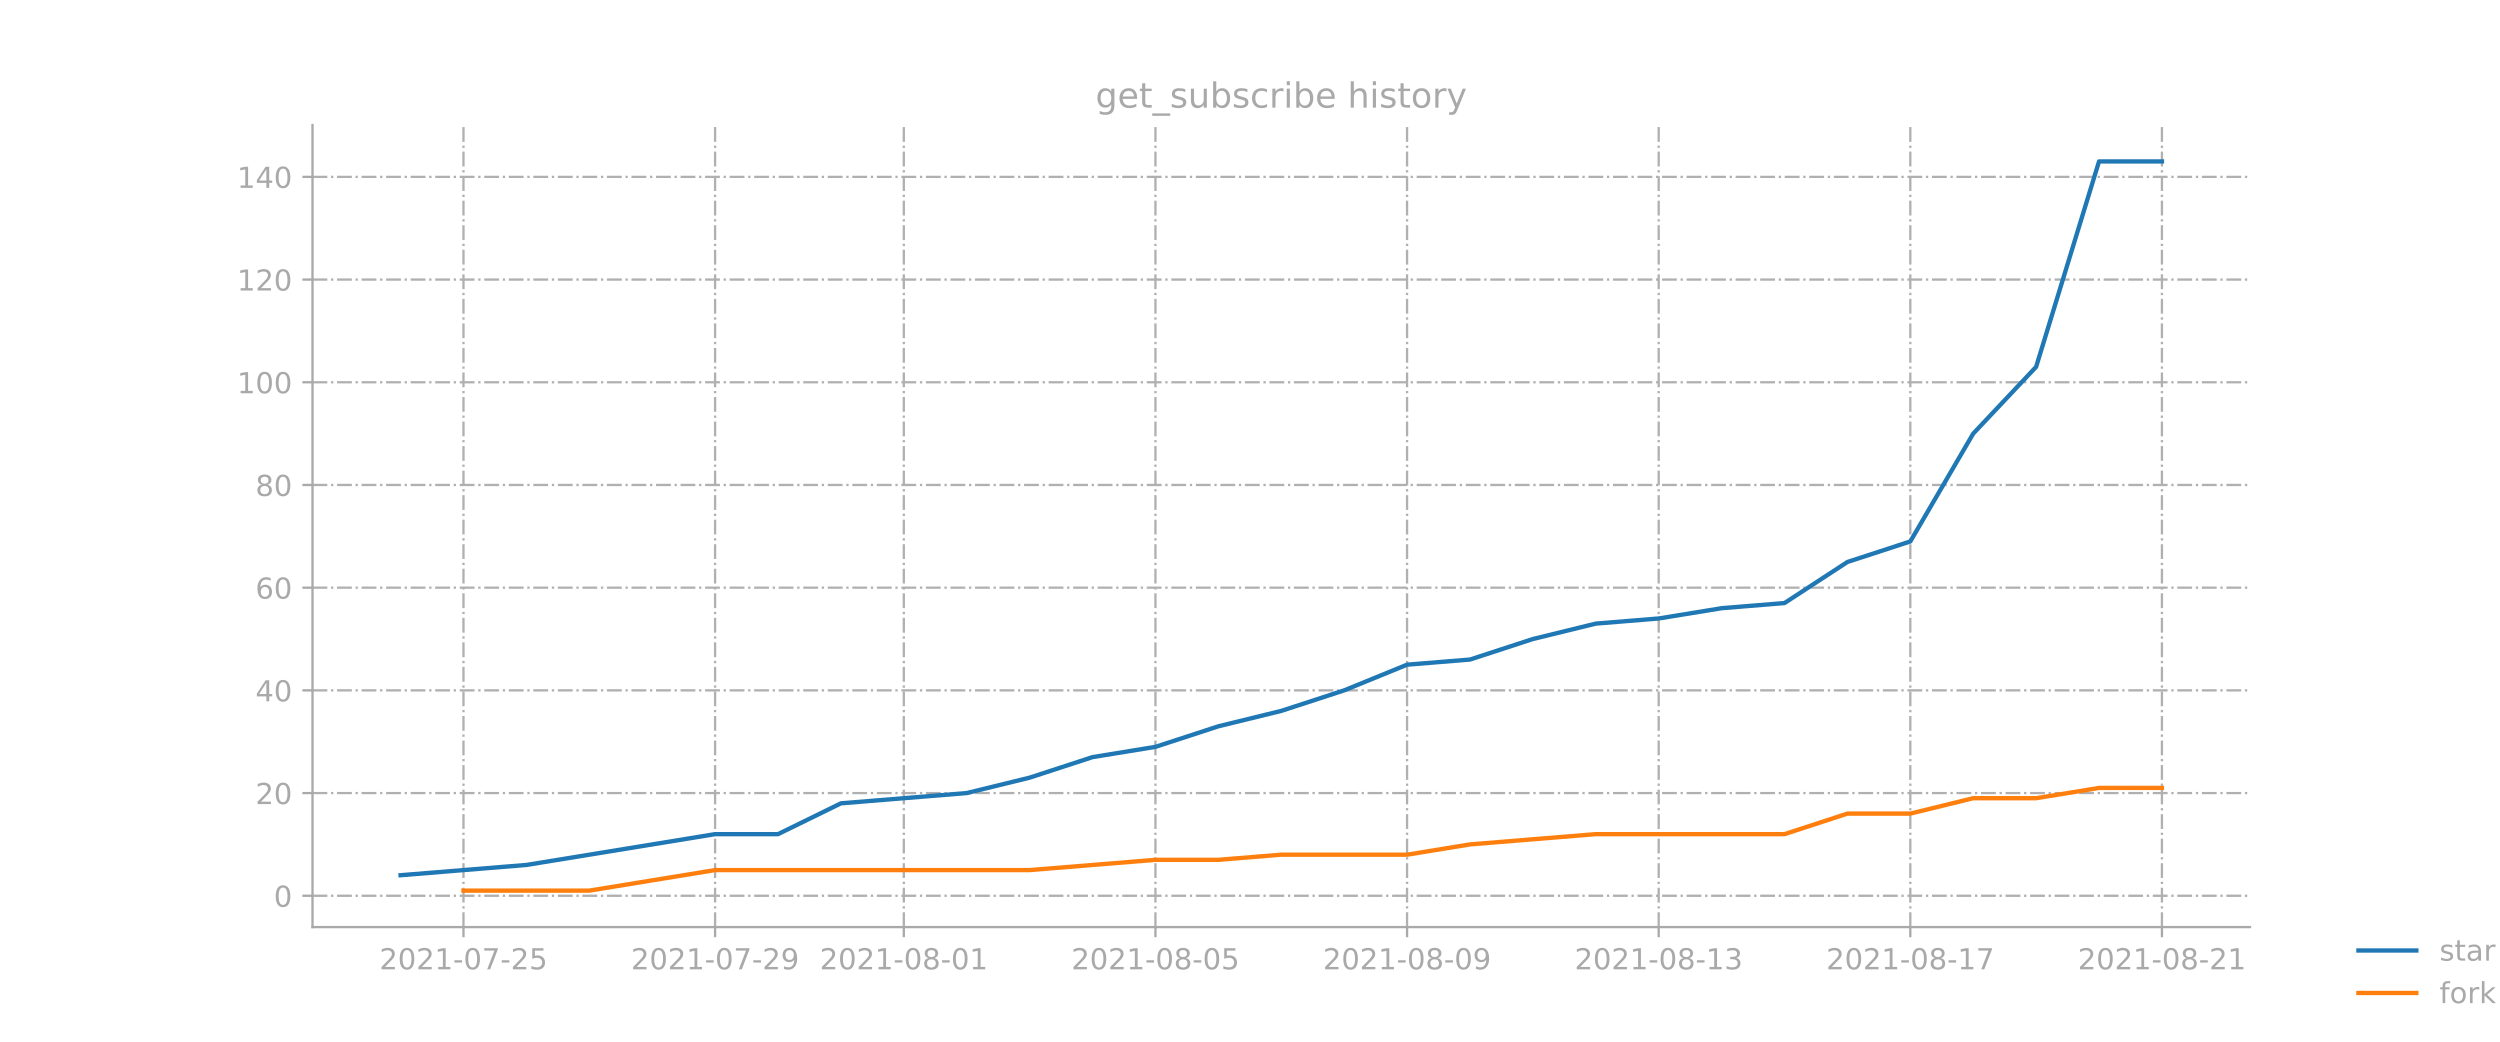
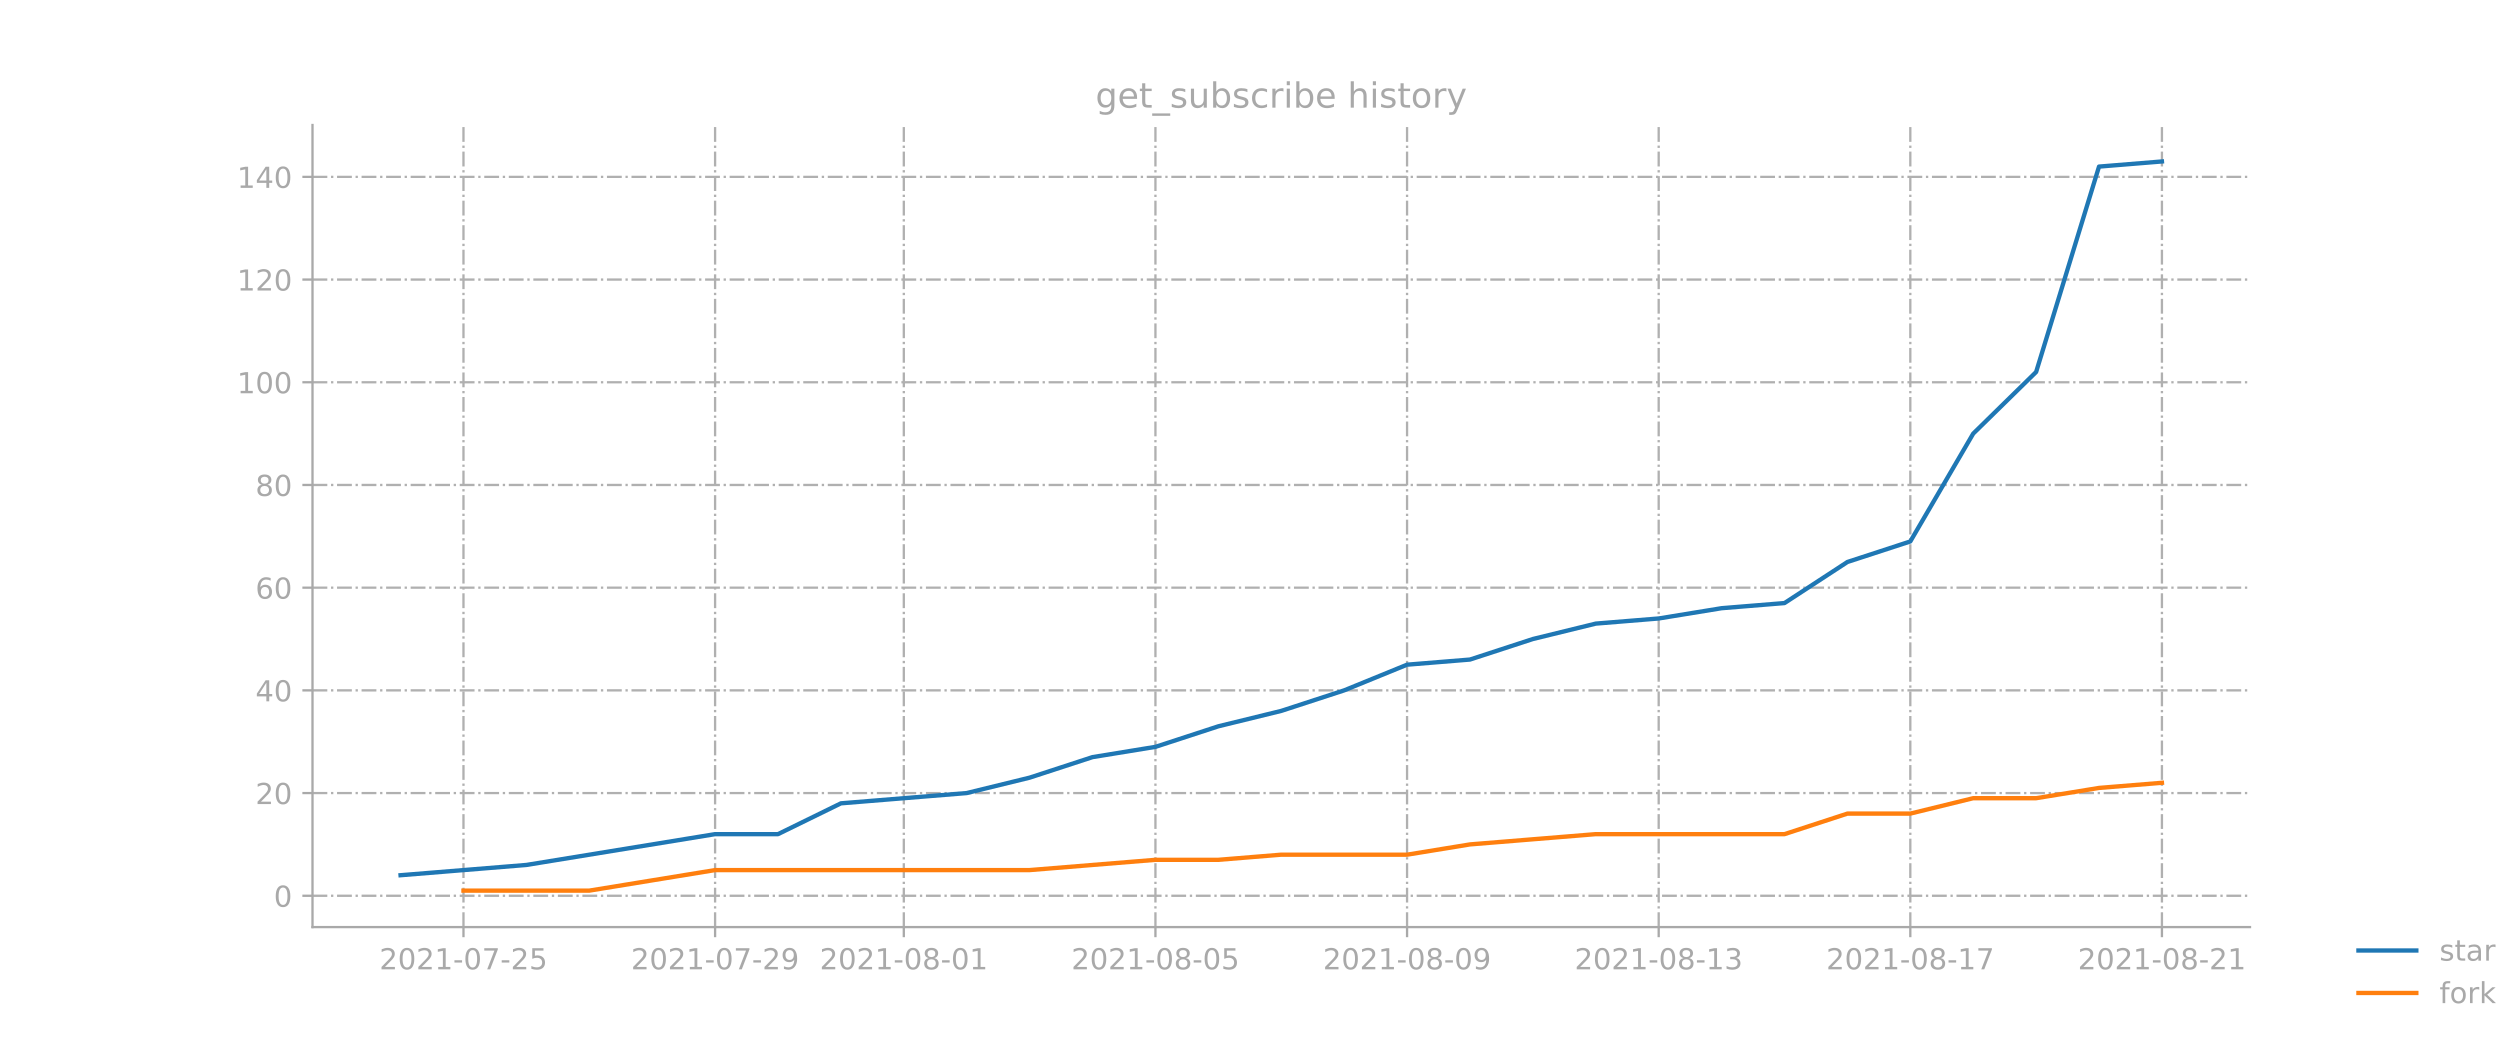
<svg xmlns="http://www.w3.org/2000/svg" xmlns:xlink="http://www.w3.org/1999/xlink" height="360pt" version="1.1" viewBox="0 0 864 360" width="864pt">
  <defs>
    <style type="text/css">*{stroke-linecap:butt;stroke-linejoin:round;}</style>
  </defs>
  <g id="figure_1">
    <g id="patch_1">
      <path d="M 0 360  L 864 360  L 864 0  L 0 0  z " style="fill:none;opacity:0;" />
    </g>
    <g id="axes_1">
      <g id="patch_2">
        <path d="M 108 320.4  L 777.6 320.4  L 777.6 43.2  L 108 43.2  z " style="fill:none;opacity:0;" />
      </g>
      <g id="matplotlib.axis_1">
        <g id="xtick_1">
          <g id="line2d_1">
-             <path clip-path="url(#p16a4fa8ad4)" d="M 160.177 320.4  L 160.177 43.2  " style="fill:none;stroke:#b0b0b0;stroke-dasharray:5.12,1.28,0.8,1.28;stroke-dashoffset:0;stroke-width:0.8;" />
+             <path clip-path="url(#pa214ae95fc)" d="M 160.177 320.4  L 160.177 43.2  " style="fill:none;stroke:#b0b0b0;stroke-dasharray:5.12,1.28,0.8,1.28;stroke-dashoffset:0;stroke-width:0.8;" />
          </g>
          <g id="line2d_2">
            <defs>
-               <path d="M 0 0  L 0 3.5  " id="mfe9e821e2a" style="stroke:#a9a9a9;stroke-width:0.8;" />
+               <path d="M 0 0  L 0 3.5  " id="m6639c514c5" style="stroke:#a9a9a9;stroke-width:0.8;" />
            </defs>
            <g>
-               <use style="fill:#a9a9a9;stroke:#a9a9a9;stroke-width:0.8;" x="160.177" xlink:href="#mfe9e821e2a" y="320.4" />
+               <use style="fill:#a9a9a9;stroke:#a9a9a9;stroke-width:0.8;" x="160.177" xlink:href="#m6639c514c5" y="320.4" />
            </g>
          </g>
          <g id="text_1">
            <g style="fill:#a9a9a9;" transform="translate(131.1188 334.9984)scale(0.1 -0.1)">
              <defs>
                <path d="M 1228 531  L 3431 531  L 3431 0  L 469 0  L 469 531  Q 828 903 1448 1529  Q 2069 2156 2228 2338  Q 2531 2678 2651 2914  Q 2772 3150 2772 3378  Q 2772 3750 2511 3984  Q 2250 4219 1831 4219  Q 1534 4219 1204 4116  Q 875 4013 500 3803  L 500 4441  Q 881 4594 1212 4672  Q 1544 4750 1819 4750  Q 2544 4750 2975 4387  Q 3406 4025 3406 3419  Q 3406 3131 3298 2873  Q 3191 2616 2906 2266  Q 2828 2175 2409 1742  Q 1991 1309 1228 531  z " id="DejaVuSans-32" transform="scale(0.015625)" />
                <path d="M 2034 4250  Q 1547 4250 1301 3770  Q 1056 3291 1056 2328  Q 1056 1369 1301 889  Q 1547 409 2034 409  Q 2525 409 2770 889  Q 3016 1369 3016 2328  Q 3016 3291 2770 3770  Q 2525 4250 2034 4250  z M 2034 4750  Q 2819 4750 3233 4129  Q 3647 3509 3647 2328  Q 3647 1150 3233 529  Q 2819 -91 2034 -91  Q 1250 -91 836 529  Q 422 1150 422 2328  Q 422 3509 836 4129  Q 1250 4750 2034 4750  z " id="DejaVuSans-30" transform="scale(0.015625)" />
                <path d="M 794 531  L 1825 531  L 1825 4091  L 703 3866  L 703 4441  L 1819 4666  L 2450 4666  L 2450 531  L 3481 531  L 3481 0  L 794 0  L 794 531  z " id="DejaVuSans-31" transform="scale(0.015625)" />
                <path d="M 313 2009  L 1997 2009  L 1997 1497  L 313 1497  L 313 2009  z " id="DejaVuSans-2d" transform="scale(0.015625)" />
                <path d="M 525 4666  L 3525 4666  L 3525 4397  L 1831 0  L 1172 0  L 2766 4134  L 525 4134  L 525 4666  z " id="DejaVuSans-37" transform="scale(0.015625)" />
                <path d="M 691 4666  L 3169 4666  L 3169 4134  L 1269 4134  L 1269 2991  Q 1406 3038 1543 3061  Q 1681 3084 1819 3084  Q 2600 3084 3056 2656  Q 3513 2228 3513 1497  Q 3513 744 3044 326  Q 2575 -91 1722 -91  Q 1428 -91 1123 -41  Q 819 9 494 109  L 494 744  Q 775 591 1075 516  Q 1375 441 1709 441  Q 2250 441 2565 725  Q 2881 1009 2881 1497  Q 2881 1984 2565 2268  Q 2250 2553 1709 2553  Q 1456 2553 1204 2497  Q 953 2441 691 2322  L 691 4666  z " id="DejaVuSans-35" transform="scale(0.015625)" />
              </defs>
              <use xlink:href="#DejaVuSans-32" />
              <use x="63.623" xlink:href="#DejaVuSans-30" />
              <use x="127.246" xlink:href="#DejaVuSans-32" />
              <use x="190.869" xlink:href="#DejaVuSans-31" />
              <use x="254.492" xlink:href="#DejaVuSans-2d" />
              <use x="290.576" xlink:href="#DejaVuSans-30" />
              <use x="354.199" xlink:href="#DejaVuSans-37" />
              <use x="417.822" xlink:href="#DejaVuSans-2d" />
              <use x="453.906" xlink:href="#DejaVuSans-32" />
              <use x="517.529" xlink:href="#DejaVuSans-35" />
            </g>
          </g>
        </g>
        <g id="xtick_2">
          <g id="line2d_3">
-             <path clip-path="url(#p16a4fa8ad4)" d="M 247.138 320.4  L 247.138 43.2  " style="fill:none;stroke:#b0b0b0;stroke-dasharray:5.12,1.28,0.8,1.28;stroke-dashoffset:0;stroke-width:0.8;" />
+             <path clip-path="url(#pa214ae95fc)" d="M 247.138 320.4  L 247.138 43.2  " style="fill:none;stroke:#b0b0b0;stroke-dasharray:5.12,1.28,0.8,1.28;stroke-dashoffset:0;stroke-width:0.8;" />
          </g>
          <g id="line2d_4">
            <g>
-               <use style="fill:#a9a9a9;stroke:#a9a9a9;stroke-width:0.8;" x="247.138" xlink:href="#mfe9e821e2a" y="320.4" />
+               <use style="fill:#a9a9a9;stroke:#a9a9a9;stroke-width:0.8;" x="247.138" xlink:href="#m6639c514c5" y="320.4" />
            </g>
          </g>
          <g id="text_2">
            <g style="fill:#a9a9a9;" transform="translate(218.0798 334.9984)scale(0.1 -0.1)">
              <defs>
                <path d="M 703 97  L 703 672  Q 941 559 1184 500  Q 1428 441 1663 441  Q 2288 441 2617 861  Q 2947 1281 2994 2138  Q 2813 1869 2534 1725  Q 2256 1581 1919 1581  Q 1219 1581 811 2004  Q 403 2428 403 3163  Q 403 3881 828 4315  Q 1253 4750 1959 4750  Q 2769 4750 3195 4129  Q 3622 3509 3622 2328  Q 3622 1225 3098 567  Q 2575 -91 1691 -91  Q 1453 -91 1209 -44  Q 966 3 703 97  z M 1959 2075  Q 2384 2075 2632 2365  Q 2881 2656 2881 3163  Q 2881 3666 2632 3958  Q 2384 4250 1959 4250  Q 1534 4250 1286 3958  Q 1038 3666 1038 3163  Q 1038 2656 1286 2365  Q 1534 2075 1959 2075  z " id="DejaVuSans-39" transform="scale(0.015625)" />
              </defs>
              <use xlink:href="#DejaVuSans-32" />
              <use x="63.623" xlink:href="#DejaVuSans-30" />
              <use x="127.246" xlink:href="#DejaVuSans-32" />
              <use x="190.869" xlink:href="#DejaVuSans-31" />
              <use x="254.492" xlink:href="#DejaVuSans-2d" />
              <use x="290.576" xlink:href="#DejaVuSans-30" />
              <use x="354.199" xlink:href="#DejaVuSans-37" />
              <use x="417.822" xlink:href="#DejaVuSans-2d" />
              <use x="453.906" xlink:href="#DejaVuSans-32" />
              <use x="517.529" xlink:href="#DejaVuSans-39" />
            </g>
          </g>
        </g>
        <g id="xtick_3">
          <g id="line2d_5">
-             <path clip-path="url(#p16a4fa8ad4)" d="M 312.358 320.4  L 312.358 43.2  " style="fill:none;stroke:#b0b0b0;stroke-dasharray:5.12,1.28,0.8,1.28;stroke-dashoffset:0;stroke-width:0.8;" />
+             <path clip-path="url(#pa214ae95fc)" d="M 312.358 320.4  L 312.358 43.2  " style="fill:none;stroke:#b0b0b0;stroke-dasharray:5.12,1.28,0.8,1.28;stroke-dashoffset:0;stroke-width:0.8;" />
          </g>
          <g id="line2d_6">
            <g>
-               <use style="fill:#a9a9a9;stroke:#a9a9a9;stroke-width:0.8;" x="312.358" xlink:href="#mfe9e821e2a" y="320.4" />
+               <use style="fill:#a9a9a9;stroke:#a9a9a9;stroke-width:0.8;" x="312.358" xlink:href="#m6639c514c5" y="320.4" />
            </g>
          </g>
          <g id="text_3">
            <g style="fill:#a9a9a9;" transform="translate(283.3006 334.9984)scale(0.1 -0.1)">
              <defs>
                <path d="M 2034 2216  Q 1584 2216 1326 1975  Q 1069 1734 1069 1313  Q 1069 891 1326 650  Q 1584 409 2034 409  Q 2484 409 2743 651  Q 3003 894 3003 1313  Q 3003 1734 2745 1975  Q 2488 2216 2034 2216  z M 1403 2484  Q 997 2584 770 2862  Q 544 3141 544 3541  Q 544 4100 942 4425  Q 1341 4750 2034 4750  Q 2731 4750 3128 4425  Q 3525 4100 3525 3541  Q 3525 3141 3298 2862  Q 3072 2584 2669 2484  Q 3125 2378 3379 2068  Q 3634 1759 3634 1313  Q 3634 634 3220 271  Q 2806 -91 2034 -91  Q 1263 -91 848 271  Q 434 634 434 1313  Q 434 1759 690 2068  Q 947 2378 1403 2484  z M 1172 3481  Q 1172 3119 1398 2916  Q 1625 2713 2034 2713  Q 2441 2713 2670 2916  Q 2900 3119 2900 3481  Q 2900 3844 2670 4047  Q 2441 4250 2034 4250  Q 1625 4250 1398 4047  Q 1172 3844 1172 3481  z " id="DejaVuSans-38" transform="scale(0.015625)" />
              </defs>
              <use xlink:href="#DejaVuSans-32" />
              <use x="63.623" xlink:href="#DejaVuSans-30" />
              <use x="127.246" xlink:href="#DejaVuSans-32" />
              <use x="190.869" xlink:href="#DejaVuSans-31" />
              <use x="254.492" xlink:href="#DejaVuSans-2d" />
              <use x="290.576" xlink:href="#DejaVuSans-30" />
              <use x="354.199" xlink:href="#DejaVuSans-38" />
              <use x="417.822" xlink:href="#DejaVuSans-2d" />
              <use x="453.906" xlink:href="#DejaVuSans-30" />
              <use x="517.529" xlink:href="#DejaVuSans-31" />
            </g>
          </g>
        </g>
        <g id="xtick_4">
          <g id="line2d_7">
-             <path clip-path="url(#p16a4fa8ad4)" d="M 399.319 320.4  L 399.319 43.2  " style="fill:none;stroke:#b0b0b0;stroke-dasharray:5.12,1.28,0.8,1.28;stroke-dashoffset:0;stroke-width:0.8;" />
+             <path clip-path="url(#pa214ae95fc)" d="M 399.319 320.4  L 399.319 43.2  " style="fill:none;stroke:#b0b0b0;stroke-dasharray:5.12,1.28,0.8,1.28;stroke-dashoffset:0;stroke-width:0.8;" />
          </g>
          <g id="line2d_8">
            <g>
-               <use style="fill:#a9a9a9;stroke:#a9a9a9;stroke-width:0.8;" x="399.319" xlink:href="#mfe9e821e2a" y="320.4" />
+               <use style="fill:#a9a9a9;stroke:#a9a9a9;stroke-width:0.8;" x="399.319" xlink:href="#m6639c514c5" y="320.4" />
            </g>
          </g>
          <g id="text_4">
            <g style="fill:#a9a9a9;" transform="translate(370.2617 334.9984)scale(0.1 -0.1)">
              <use xlink:href="#DejaVuSans-32" />
              <use x="63.623" xlink:href="#DejaVuSans-30" />
              <use x="127.246" xlink:href="#DejaVuSans-32" />
              <use x="190.869" xlink:href="#DejaVuSans-31" />
              <use x="254.492" xlink:href="#DejaVuSans-2d" />
              <use x="290.576" xlink:href="#DejaVuSans-30" />
              <use x="354.199" xlink:href="#DejaVuSans-38" />
              <use x="417.822" xlink:href="#DejaVuSans-2d" />
              <use x="453.906" xlink:href="#DejaVuSans-30" />
              <use x="517.529" xlink:href="#DejaVuSans-35" />
            </g>
          </g>
        </g>
        <g id="xtick_5">
          <g id="line2d_9">
-             <path clip-path="url(#p16a4fa8ad4)" d="M 486.281 320.4  L 486.281 43.2  " style="fill:none;stroke:#b0b0b0;stroke-dasharray:5.12,1.28,0.8,1.28;stroke-dashoffset:0;stroke-width:0.8;" />
+             <path clip-path="url(#pa214ae95fc)" d="M 486.281 320.4  L 486.281 43.2  " style="fill:none;stroke:#b0b0b0;stroke-dasharray:5.12,1.28,0.8,1.28;stroke-dashoffset:0;stroke-width:0.8;" />
          </g>
          <g id="line2d_10">
            <g>
-               <use style="fill:#a9a9a9;stroke:#a9a9a9;stroke-width:0.8;" x="486.281" xlink:href="#mfe9e821e2a" y="320.4" />
+               <use style="fill:#a9a9a9;stroke:#a9a9a9;stroke-width:0.8;" x="486.281" xlink:href="#m6639c514c5" y="320.4" />
            </g>
          </g>
          <g id="text_5">
            <g style="fill:#a9a9a9;" transform="translate(457.2227 334.9984)scale(0.1 -0.1)">
              <use xlink:href="#DejaVuSans-32" />
              <use x="63.623" xlink:href="#DejaVuSans-30" />
              <use x="127.246" xlink:href="#DejaVuSans-32" />
              <use x="190.869" xlink:href="#DejaVuSans-31" />
              <use x="254.492" xlink:href="#DejaVuSans-2d" />
              <use x="290.576" xlink:href="#DejaVuSans-30" />
              <use x="354.199" xlink:href="#DejaVuSans-38" />
              <use x="417.822" xlink:href="#DejaVuSans-2d" />
              <use x="453.906" xlink:href="#DejaVuSans-30" />
              <use x="517.529" xlink:href="#DejaVuSans-39" />
            </g>
          </g>
        </g>
        <g id="xtick_6">
          <g id="line2d_11">
-             <path clip-path="url(#p16a4fa8ad4)" d="M 573.242 320.4  L 573.242 43.2  " style="fill:none;stroke:#b0b0b0;stroke-dasharray:5.12,1.28,0.8,1.28;stroke-dashoffset:0;stroke-width:0.8;" />
+             <path clip-path="url(#pa214ae95fc)" d="M 573.242 320.4  L 573.242 43.2  " style="fill:none;stroke:#b0b0b0;stroke-dasharray:5.12,1.28,0.8,1.28;stroke-dashoffset:0;stroke-width:0.8;" />
          </g>
          <g id="line2d_12">
            <g>
-               <use style="fill:#a9a9a9;stroke:#a9a9a9;stroke-width:0.8;" x="573.242" xlink:href="#mfe9e821e2a" y="320.4" />
+               <use style="fill:#a9a9a9;stroke:#a9a9a9;stroke-width:0.8;" x="573.242" xlink:href="#m6639c514c5" y="320.4" />
            </g>
          </g>
          <g id="text_6">
            <g style="fill:#a9a9a9;" transform="translate(544.1837 334.9984)scale(0.1 -0.1)">
              <defs>
                <path d="M 2597 2516  Q 3050 2419 3304 2112  Q 3559 1806 3559 1356  Q 3559 666 3084 287  Q 2609 -91 1734 -91  Q 1441 -91 1130 -33  Q 819 25 488 141  L 488 750  Q 750 597 1062 519  Q 1375 441 1716 441  Q 2309 441 2620 675  Q 2931 909 2931 1356  Q 2931 1769 2642 2001  Q 2353 2234 1838 2234  L 1294 2234  L 1294 2753  L 1863 2753  Q 2328 2753 2575 2939  Q 2822 3125 2822 3475  Q 2822 3834 2567 4026  Q 2313 4219 1838 4219  Q 1578 4219 1281 4162  Q 984 4106 628 3988  L 628 4550  Q 988 4650 1302 4700  Q 1616 4750 1894 4750  Q 2613 4750 3031 4423  Q 3450 4097 3450 3541  Q 3450 3153 3228 2886  Q 3006 2619 2597 2516  z " id="DejaVuSans-33" transform="scale(0.015625)" />
              </defs>
              <use xlink:href="#DejaVuSans-32" />
              <use x="63.623" xlink:href="#DejaVuSans-30" />
              <use x="127.246" xlink:href="#DejaVuSans-32" />
              <use x="190.869" xlink:href="#DejaVuSans-31" />
              <use x="254.492" xlink:href="#DejaVuSans-2d" />
              <use x="290.576" xlink:href="#DejaVuSans-30" />
              <use x="354.199" xlink:href="#DejaVuSans-38" />
              <use x="417.822" xlink:href="#DejaVuSans-2d" />
              <use x="453.906" xlink:href="#DejaVuSans-31" />
              <use x="517.529" xlink:href="#DejaVuSans-33" />
            </g>
          </g>
        </g>
        <g id="xtick_7">
          <g id="line2d_13">
-             <path clip-path="url(#p16a4fa8ad4)" d="M 660.203 320.4  L 660.203 43.2  " style="fill:none;stroke:#b0b0b0;stroke-dasharray:5.12,1.28,0.8,1.28;stroke-dashoffset:0;stroke-width:0.8;" />
+             <path clip-path="url(#pa214ae95fc)" d="M 660.203 320.4  L 660.203 43.2  " style="fill:none;stroke:#b0b0b0;stroke-dasharray:5.12,1.28,0.8,1.28;stroke-dashoffset:0;stroke-width:0.8;" />
          </g>
          <g id="line2d_14">
            <g>
-               <use style="fill:#a9a9a9;stroke:#a9a9a9;stroke-width:0.8;" x="660.203" xlink:href="#mfe9e821e2a" y="320.4" />
+               <use style="fill:#a9a9a9;stroke:#a9a9a9;stroke-width:0.8;" x="660.203" xlink:href="#m6639c514c5" y="320.4" />
            </g>
          </g>
          <g id="text_7">
            <g style="fill:#a9a9a9;" transform="translate(631.1448 334.9984)scale(0.1 -0.1)">
              <use xlink:href="#DejaVuSans-32" />
              <use x="63.623" xlink:href="#DejaVuSans-30" />
              <use x="127.246" xlink:href="#DejaVuSans-32" />
              <use x="190.869" xlink:href="#DejaVuSans-31" />
              <use x="254.492" xlink:href="#DejaVuSans-2d" />
              <use x="290.576" xlink:href="#DejaVuSans-30" />
              <use x="354.199" xlink:href="#DejaVuSans-38" />
              <use x="417.822" xlink:href="#DejaVuSans-2d" />
              <use x="453.906" xlink:href="#DejaVuSans-31" />
              <use x="517.529" xlink:href="#DejaVuSans-37" />
            </g>
          </g>
        </g>
        <g id="xtick_8">
          <g id="line2d_15">
-             <path clip-path="url(#p16a4fa8ad4)" d="M 747.164 320.4  L 747.164 43.2  " style="fill:none;stroke:#b0b0b0;stroke-dasharray:5.12,1.28,0.8,1.28;stroke-dashoffset:0;stroke-width:0.8;" />
+             <path clip-path="url(#pa214ae95fc)" d="M 747.164 320.4  L 747.164 43.2  " style="fill:none;stroke:#b0b0b0;stroke-dasharray:5.12,1.28,0.8,1.28;stroke-dashoffset:0;stroke-width:0.8;" />
          </g>
          <g id="line2d_16">
            <g>
-               <use style="fill:#a9a9a9;stroke:#a9a9a9;stroke-width:0.8;" x="747.164" xlink:href="#mfe9e821e2a" y="320.4" />
+               <use style="fill:#a9a9a9;stroke:#a9a9a9;stroke-width:0.8;" x="747.164" xlink:href="#m6639c514c5" y="320.4" />
            </g>
          </g>
          <g id="text_8">
            <g style="fill:#a9a9a9;" transform="translate(718.1058 334.9984)scale(0.1 -0.1)">
              <use xlink:href="#DejaVuSans-32" />
              <use x="63.623" xlink:href="#DejaVuSans-30" />
              <use x="127.246" xlink:href="#DejaVuSans-32" />
              <use x="190.869" xlink:href="#DejaVuSans-31" />
              <use x="254.492" xlink:href="#DejaVuSans-2d" />
              <use x="290.576" xlink:href="#DejaVuSans-30" />
              <use x="354.199" xlink:href="#DejaVuSans-38" />
              <use x="417.822" xlink:href="#DejaVuSans-2d" />
              <use x="453.906" xlink:href="#DejaVuSans-32" />
              <use x="517.529" xlink:href="#DejaVuSans-31" />
            </g>
          </g>
        </g>
      </g>
      <g id="matplotlib.axis_2">
        <g id="ytick_1">
          <g id="line2d_17">
-             <path clip-path="url(#p16a4fa8ad4)" d="M 108 309.575  L 777.6 309.575  " style="fill:none;stroke:#b0b0b0;stroke-dasharray:5.12,1.28,0.8,1.28;stroke-dashoffset:0;stroke-width:0.8;" />
+             <path clip-path="url(#pa214ae95fc)" d="M 108 309.575  L 777.6 309.575  " style="fill:none;stroke:#b0b0b0;stroke-dasharray:5.12,1.28,0.8,1.28;stroke-dashoffset:0;stroke-width:0.8;" />
          </g>
          <g id="line2d_18">
            <defs>
-               <path d="M 0 0  L -3.5 0  " id="mf19aa9f78c" style="stroke:#a9a9a9;stroke-width:0.8;" />
+               <path d="M 0 0  L -3.5 0  " id="m64cd751bda" style="stroke:#a9a9a9;stroke-width:0.8;" />
            </defs>
            <g>
-               <use style="fill:#a9a9a9;stroke:#a9a9a9;stroke-width:0.8;" x="108" xlink:href="#mf19aa9f78c" y="309.575" />
+               <use style="fill:#a9a9a9;stroke:#a9a9a9;stroke-width:0.8;" x="108" xlink:href="#m64cd751bda" y="309.575" />
            </g>
          </g>
          <g id="text_9">
            <g style="fill:#a9a9a9;" transform="translate(94.6375 313.3739)scale(0.1 -0.1)">
              <use xlink:href="#DejaVuSans-30" />
            </g>
          </g>
        </g>
        <g id="ytick_2">
          <g id="line2d_19">
-             <path clip-path="url(#p16a4fa8ad4)" d="M 108 274.082  L 777.6 274.082  " style="fill:none;stroke:#b0b0b0;stroke-dasharray:5.12,1.28,0.8,1.28;stroke-dashoffset:0;stroke-width:0.8;" />
+             <path clip-path="url(#pa214ae95fc)" d="M 108 274.082  L 777.6 274.082  " style="fill:none;stroke:#b0b0b0;stroke-dasharray:5.12,1.28,0.8,1.28;stroke-dashoffset:0;stroke-width:0.8;" />
          </g>
          <g id="line2d_20">
            <g>
-               <use style="fill:#a9a9a9;stroke:#a9a9a9;stroke-width:0.8;" x="108" xlink:href="#mf19aa9f78c" y="274.082" />
+               <use style="fill:#a9a9a9;stroke:#a9a9a9;stroke-width:0.8;" x="108" xlink:href="#m64cd751bda" y="274.082" />
            </g>
          </g>
          <g id="text_10">
            <g style="fill:#a9a9a9;" transform="translate(88.275 277.8809)scale(0.1 -0.1)">
              <use xlink:href="#DejaVuSans-32" />
              <use x="63.623" xlink:href="#DejaVuSans-30" />
            </g>
          </g>
        </g>
        <g id="ytick_3">
          <g id="line2d_21">
-             <path clip-path="url(#p16a4fa8ad4)" d="M 108 238.589  L 777.6 238.589  " style="fill:none;stroke:#b0b0b0;stroke-dasharray:5.12,1.28,0.8,1.28;stroke-dashoffset:0;stroke-width:0.8;" />
+             <path clip-path="url(#pa214ae95fc)" d="M 108 238.589  L 777.6 238.589  " style="fill:none;stroke:#b0b0b0;stroke-dasharray:5.12,1.28,0.8,1.28;stroke-dashoffset:0;stroke-width:0.8;" />
          </g>
          <g id="line2d_22">
            <g>
-               <use style="fill:#a9a9a9;stroke:#a9a9a9;stroke-width:0.8;" x="108" xlink:href="#mf19aa9f78c" y="238.589" />
+               <use style="fill:#a9a9a9;stroke:#a9a9a9;stroke-width:0.8;" x="108" xlink:href="#m64cd751bda" y="238.589" />
            </g>
          </g>
          <g id="text_11">
            <g style="fill:#a9a9a9;" transform="translate(88.275 242.388)scale(0.1 -0.1)">
              <defs>
                <path d="M 2419 4116  L 825 1625  L 2419 1625  L 2419 4116  z M 2253 4666  L 3047 4666  L 3047 1625  L 3713 1625  L 3713 1100  L 3047 1100  L 3047 0  L 2419 0  L 2419 1100  L 313 1100  L 313 1709  L 2253 4666  z " id="DejaVuSans-34" transform="scale(0.015625)" />
              </defs>
              <use xlink:href="#DejaVuSans-34" />
              <use x="63.623" xlink:href="#DejaVuSans-30" />
            </g>
          </g>
        </g>
        <g id="ytick_4">
          <g id="line2d_23">
-             <path clip-path="url(#p16a4fa8ad4)" d="M 108 203.096  L 777.6 203.096  " style="fill:none;stroke:#b0b0b0;stroke-dasharray:5.12,1.28,0.8,1.28;stroke-dashoffset:0;stroke-width:0.8;" />
+             <path clip-path="url(#pa214ae95fc)" d="M 108 203.096  L 777.6 203.096  " style="fill:none;stroke:#b0b0b0;stroke-dasharray:5.12,1.28,0.8,1.28;stroke-dashoffset:0;stroke-width:0.8;" />
          </g>
          <g id="line2d_24">
            <g>
-               <use style="fill:#a9a9a9;stroke:#a9a9a9;stroke-width:0.8;" x="108" xlink:href="#mf19aa9f78c" y="203.096" />
+               <use style="fill:#a9a9a9;stroke:#a9a9a9;stroke-width:0.8;" x="108" xlink:href="#m64cd751bda" y="203.096" />
            </g>
          </g>
          <g id="text_12">
            <g style="fill:#a9a9a9;" transform="translate(88.275 206.895)scale(0.1 -0.1)">
              <defs>
                <path d="M 2113 2584  Q 1688 2584 1439 2293  Q 1191 2003 1191 1497  Q 1191 994 1439 701  Q 1688 409 2113 409  Q 2538 409 2786 701  Q 3034 994 3034 1497  Q 3034 2003 2786 2293  Q 2538 2584 2113 2584  z M 3366 4563  L 3366 3988  Q 3128 4100 2886 4159  Q 2644 4219 2406 4219  Q 1781 4219 1451 3797  Q 1122 3375 1075 2522  Q 1259 2794 1537 2939  Q 1816 3084 2150 3084  Q 2853 3084 3261 2657  Q 3669 2231 3669 1497  Q 3669 778 3244 343  Q 2819 -91 2113 -91  Q 1303 -91 875 529  Q 447 1150 447 2328  Q 447 3434 972 4092  Q 1497 4750 2381 4750  Q 2619 4750 2861 4703  Q 3103 4656 3366 4563  z " id="DejaVuSans-36" transform="scale(0.015625)" />
              </defs>
              <use xlink:href="#DejaVuSans-36" />
              <use x="63.623" xlink:href="#DejaVuSans-30" />
            </g>
          </g>
        </g>
        <g id="ytick_5">
          <g id="line2d_25">
-             <path clip-path="url(#p16a4fa8ad4)" d="M 108 167.603  L 777.6 167.603  " style="fill:none;stroke:#b0b0b0;stroke-dasharray:5.12,1.28,0.8,1.28;stroke-dashoffset:0;stroke-width:0.8;" />
+             <path clip-path="url(#pa214ae95fc)" d="M 108 167.603  L 777.6 167.603  " style="fill:none;stroke:#b0b0b0;stroke-dasharray:5.12,1.28,0.8,1.28;stroke-dashoffset:0;stroke-width:0.8;" />
          </g>
          <g id="line2d_26">
            <g>
-               <use style="fill:#a9a9a9;stroke:#a9a9a9;stroke-width:0.8;" x="108" xlink:href="#mf19aa9f78c" y="167.603" />
+               <use style="fill:#a9a9a9;stroke:#a9a9a9;stroke-width:0.8;" x="108" xlink:href="#m64cd751bda" y="167.603" />
            </g>
          </g>
          <g id="text_13">
            <g style="fill:#a9a9a9;" transform="translate(88.275 171.402)scale(0.1 -0.1)">
              <use xlink:href="#DejaVuSans-38" />
              <use x="63.623" xlink:href="#DejaVuSans-30" />
            </g>
          </g>
        </g>
        <g id="ytick_6">
          <g id="line2d_27">
-             <path clip-path="url(#p16a4fa8ad4)" d="M 108 132.11  L 777.6 132.11  " style="fill:none;stroke:#b0b0b0;stroke-dasharray:5.12,1.28,0.8,1.28;stroke-dashoffset:0;stroke-width:0.8;" />
+             <path clip-path="url(#pa214ae95fc)" d="M 108 132.11  L 777.6 132.11  " style="fill:none;stroke:#b0b0b0;stroke-dasharray:5.12,1.28,0.8,1.28;stroke-dashoffset:0;stroke-width:0.8;" />
          </g>
          <g id="line2d_28">
            <g>
-               <use style="fill:#a9a9a9;stroke:#a9a9a9;stroke-width:0.8;" x="108" xlink:href="#mf19aa9f78c" y="132.11" />
+               <use style="fill:#a9a9a9;stroke:#a9a9a9;stroke-width:0.8;" x="108" xlink:href="#m64cd751bda" y="132.11" />
            </g>
          </g>
          <g id="text_14">
            <g style="fill:#a9a9a9;" transform="translate(81.9125 135.9091)scale(0.1 -0.1)">
              <use xlink:href="#DejaVuSans-31" />
              <use x="63.623" xlink:href="#DejaVuSans-30" />
              <use x="127.246" xlink:href="#DejaVuSans-30" />
            </g>
          </g>
        </g>
        <g id="ytick_7">
          <g id="line2d_29">
-             <path clip-path="url(#p16a4fa8ad4)" d="M 108 96.617  L 777.6 96.617  " style="fill:none;stroke:#b0b0b0;stroke-dasharray:5.12,1.28,0.8,1.28;stroke-dashoffset:0;stroke-width:0.8;" />
+             <path clip-path="url(#pa214ae95fc)" d="M 108 96.617  L 777.6 96.617  " style="fill:none;stroke:#b0b0b0;stroke-dasharray:5.12,1.28,0.8,1.28;stroke-dashoffset:0;stroke-width:0.8;" />
          </g>
          <g id="line2d_30">
            <g>
-               <use style="fill:#a9a9a9;stroke:#a9a9a9;stroke-width:0.8;" x="108" xlink:href="#mf19aa9f78c" y="96.617" />
+               <use style="fill:#a9a9a9;stroke:#a9a9a9;stroke-width:0.8;" x="108" xlink:href="#m64cd751bda" y="96.617" />
            </g>
          </g>
          <g id="text_15">
            <g style="fill:#a9a9a9;" transform="translate(81.9125 100.4161)scale(0.1 -0.1)">
              <use xlink:href="#DejaVuSans-31" />
              <use x="63.623" xlink:href="#DejaVuSans-32" />
              <use x="127.246" xlink:href="#DejaVuSans-30" />
            </g>
          </g>
        </g>
        <g id="ytick_8">
          <g id="line2d_31">
-             <path clip-path="url(#p16a4fa8ad4)" d="M 108 61.124  L 777.6 61.124  " style="fill:none;stroke:#b0b0b0;stroke-dasharray:5.12,1.28,0.8,1.28;stroke-dashoffset:0;stroke-width:0.8;" />
+             <path clip-path="url(#pa214ae95fc)" d="M 108 61.124  L 777.6 61.124  " style="fill:none;stroke:#b0b0b0;stroke-dasharray:5.12,1.28,0.8,1.28;stroke-dashoffset:0;stroke-width:0.8;" />
          </g>
          <g id="line2d_32">
            <g>
-               <use style="fill:#a9a9a9;stroke:#a9a9a9;stroke-width:0.8;" x="108" xlink:href="#mf19aa9f78c" y="61.124" />
+               <use style="fill:#a9a9a9;stroke:#a9a9a9;stroke-width:0.8;" x="108" xlink:href="#m64cd751bda" y="61.124" />
            </g>
          </g>
          <g id="text_16">
            <g style="fill:#a9a9a9;" transform="translate(81.9125 64.92316)scale(0.1 -0.1)">
              <use xlink:href="#DejaVuSans-31" />
              <use x="63.623" xlink:href="#DejaVuSans-34" />
              <use x="127.246" xlink:href="#DejaVuSans-30" />
            </g>
          </g>
        </g>
      </g>
      <g id="line2d_33">
-         <path clip-path="url(#p16a4fa8ad4)" d="M 138.436 302.476  L 160.177 300.701  L 181.917 298.927  L 203.657 295.377  L 225.397 291.828  L 247.138 288.279  L 268.878 288.279  L 290.618 277.631  L 312.358 275.856  L 334.099 274.082  L 355.839 268.758  L 377.579 261.659  L 399.319 258.11  L 421.06 251.011  L 442.8 245.687  L 464.54 238.589  L 486.281 229.715  L 508.021 227.941  L 529.761 220.842  L 551.501 215.518  L 573.242 213.744  L 594.982 210.194  L 616.722 208.42  L 638.462 194.223  L 660.203 187.124  L 681.943 149.856  L 703.683 126.786  L 725.423 55.8  L 747.164 55.8  " style="fill:none;stroke:#1f77b4;stroke-linecap:square;stroke-width:1.5;" />
+         <path clip-path="url(#pa214ae95fc)" d="M 138.436 302.476  L 160.177 300.701  L 181.917 298.927  L 203.657 295.377  L 225.397 291.828  L 247.138 288.279  L 268.878 288.279  L 290.618 277.631  L 312.358 275.856  L 334.099 274.082  L 355.839 268.758  L 377.579 261.659  L 399.319 258.11  L 421.06 251.011  L 442.8 245.687  L 464.54 238.589  L 486.281 229.715  L 508.021 227.941  L 529.761 220.842  L 551.501 215.518  L 573.242 213.744  L 594.982 210.194  L 616.722 208.42  L 638.462 194.223  L 660.203 187.124  L 681.943 149.856  L 703.683 128.561  L 725.423 57.575  L 747.164 55.8  " style="fill:none;stroke:#1f77b4;stroke-linecap:square;stroke-width:1.5;" />
      </g>
      <g id="line2d_34">
-         <path clip-path="url(#p16a4fa8ad4)" d="M 160.177 307.8  L 181.917 307.8  L 203.657 307.8  L 225.397 304.251  L 247.138 300.701  L 268.878 300.701  L 290.618 300.701  L 312.358 300.701  L 334.099 300.701  L 355.839 300.701  L 377.579 298.927  L 399.319 297.152  L 421.06 297.152  L 442.8 295.377  L 464.54 295.377  L 486.281 295.377  L 508.021 291.828  L 529.761 290.054  L 551.501 288.279  L 573.242 288.279  L 594.982 288.279  L 616.722 288.279  L 638.462 281.18  L 660.203 281.18  L 681.943 275.856  L 703.683 275.856  L 725.423 272.307  L 747.164 272.307  " style="fill:none;stroke:#ff7f0e;stroke-linecap:square;stroke-width:1.5;" />
+         <path clip-path="url(#pa214ae95fc)" d="M 160.177 307.8  L 181.917 307.8  L 203.657 307.8  L 225.397 304.251  L 247.138 300.701  L 268.878 300.701  L 290.618 300.701  L 312.358 300.701  L 334.099 300.701  L 355.839 300.701  L 377.579 298.927  L 399.319 297.152  L 421.06 297.152  L 442.8 295.377  L 464.54 295.377  L 486.281 295.377  L 508.021 291.828  L 529.761 290.054  L 551.501 288.279  L 573.242 288.279  L 594.982 288.279  L 616.722 288.279  L 638.462 281.18  L 660.203 281.18  L 681.943 275.856  L 703.683 275.856  L 725.423 272.307  L 747.164 270.532  " style="fill:none;stroke:#ff7f0e;stroke-linecap:square;stroke-width:1.5;" />
      </g>
      <g id="patch_3">
        <path d="M 108 320.4  L 108 43.2  " style="fill:none;stroke:#a9a9a9;stroke-linecap:square;stroke-linejoin:miter;stroke-width:0.8;" />
      </g>
      <g id="patch_4">
        <path d="M 777.6 320.4  L 777.6 43.2  " style="fill:none;" />
      </g>
      <g id="patch_5">
        <path d="M 108 320.4  L 777.6 320.4  " style="fill:none;stroke:#a9a9a9;stroke-linecap:square;stroke-linejoin:miter;stroke-width:0.8;" />
      </g>
      <g id="patch_6">
        <path d="M 108 43.2  L 777.6 43.2  " style="fill:none;" />
      </g>
      <g id="text_17">
        <g style="fill:#a9a9a9;" transform="translate(378.6075 37.2)scale(0.12 -0.12)">
          <defs>
            <path d="M 2906 1791  Q 2906 2416 2648 2759  Q 2391 3103 1925 3103  Q 1463 3103 1205 2759  Q 947 2416 947 1791  Q 947 1169 1205 825  Q 1463 481 1925 481  Q 2391 481 2648 825  Q 2906 1169 2906 1791  z M 3481 434  Q 3481 -459 3084 -895  Q 2688 -1331 1869 -1331  Q 1566 -1331 1297 -1286  Q 1028 -1241 775 -1147  L 775 -588  Q 1028 -725 1275 -790  Q 1522 -856 1778 -856  Q 2344 -856 2625 -561  Q 2906 -266 2906 331  L 2906 616  Q 2728 306 2450 153  Q 2172 0 1784 0  Q 1141 0 747 490  Q 353 981 353 1791  Q 353 2603 747 3093  Q 1141 3584 1784 3584  Q 2172 3584 2450 3431  Q 2728 3278 2906 2969  L 2906 3500  L 3481 3500  L 3481 434  z " id="DejaVuSans-67" transform="scale(0.015625)" />
            <path d="M 3597 1894  L 3597 1613  L 953 1613  Q 991 1019 1311 708  Q 1631 397 2203 397  Q 2534 397 2845 478  Q 3156 559 3463 722  L 3463 178  Q 3153 47 2828 -22  Q 2503 -91 2169 -91  Q 1331 -91 842 396  Q 353 884 353 1716  Q 353 2575 817 3079  Q 1281 3584 2069 3584  Q 2775 3584 3186 3129  Q 3597 2675 3597 1894  z M 3022 2063  Q 3016 2534 2758 2815  Q 2500 3097 2075 3097  Q 1594 3097 1305 2825  Q 1016 2553 972 2059  L 3022 2063  z " id="DejaVuSans-65" transform="scale(0.015625)" />
            <path d="M 1172 4494  L 1172 3500  L 2356 3500  L 2356 3053  L 1172 3053  L 1172 1153  Q 1172 725 1289 603  Q 1406 481 1766 481  L 2356 481  L 2356 0  L 1766 0  Q 1100 0 847 248  Q 594 497 594 1153  L 594 3053  L 172 3053  L 172 3500  L 594 3500  L 594 4494  L 1172 4494  z " id="DejaVuSans-74" transform="scale(0.015625)" />
            <path d="M 3263 -1063  L 3263 -1509  L -63 -1509  L -63 -1063  L 3263 -1063  z " id="DejaVuSans-5f" transform="scale(0.015625)" />
            <path d="M 2834 3397  L 2834 2853  Q 2591 2978 2328 3040  Q 2066 3103 1784 3103  Q 1356 3103 1142 2972  Q 928 2841 928 2578  Q 928 2378 1081 2264  Q 1234 2150 1697 2047  L 1894 2003  Q 2506 1872 2764 1633  Q 3022 1394 3022 966  Q 3022 478 2636 193  Q 2250 -91 1575 -91  Q 1294 -91 989 -36  Q 684 19 347 128  L 347 722  Q 666 556 975 473  Q 1284 391 1588 391  Q 1994 391 2212 530  Q 2431 669 2431 922  Q 2431 1156 2273 1281  Q 2116 1406 1581 1522  L 1381 1569  Q 847 1681 609 1914  Q 372 2147 372 2553  Q 372 3047 722 3315  Q 1072 3584 1716 3584  Q 2034 3584 2315 3537  Q 2597 3491 2834 3397  z " id="DejaVuSans-73" transform="scale(0.015625)" />
            <path d="M 544 1381  L 544 3500  L 1119 3500  L 1119 1403  Q 1119 906 1312 657  Q 1506 409 1894 409  Q 2359 409 2629 706  Q 2900 1003 2900 1516  L 2900 3500  L 3475 3500  L 3475 0  L 2900 0  L 2900 538  Q 2691 219 2414 64  Q 2138 -91 1772 -91  Q 1169 -91 856 284  Q 544 659 544 1381  z M 1991 3584  L 1991 3584  z " id="DejaVuSans-75" transform="scale(0.015625)" />
            <path d="M 3116 1747  Q 3116 2381 2855 2742  Q 2594 3103 2138 3103  Q 1681 3103 1420 2742  Q 1159 2381 1159 1747  Q 1159 1113 1420 752  Q 1681 391 2138 391  Q 2594 391 2855 752  Q 3116 1113 3116 1747  z M 1159 2969  Q 1341 3281 1617 3432  Q 1894 3584 2278 3584  Q 2916 3584 3314 3078  Q 3713 2572 3713 1747  Q 3713 922 3314 415  Q 2916 -91 2278 -91  Q 1894 -91 1617 61  Q 1341 213 1159 525  L 1159 0  L 581 0  L 581 4863  L 1159 4863  L 1159 2969  z " id="DejaVuSans-62" transform="scale(0.015625)" />
            <path d="M 3122 3366  L 3122 2828  Q 2878 2963 2633 3030  Q 2388 3097 2138 3097  Q 1578 3097 1268 2742  Q 959 2388 959 1747  Q 959 1106 1268 751  Q 1578 397 2138 397  Q 2388 397 2633 464  Q 2878 531 3122 666  L 3122 134  Q 2881 22 2623 -34  Q 2366 -91 2075 -91  Q 1284 -91 818 406  Q 353 903 353 1747  Q 353 2603 823 3093  Q 1294 3584 2113 3584  Q 2378 3584 2631 3529  Q 2884 3475 3122 3366  z " id="DejaVuSans-63" transform="scale(0.015625)" />
            <path d="M 2631 2963  Q 2534 3019 2420 3045  Q 2306 3072 2169 3072  Q 1681 3072 1420 2755  Q 1159 2438 1159 1844  L 1159 0  L 581 0  L 581 3500  L 1159 3500  L 1159 2956  Q 1341 3275 1631 3429  Q 1922 3584 2338 3584  Q 2397 3584 2469 3576  Q 2541 3569 2628 3553  L 2631 2963  z " id="DejaVuSans-72" transform="scale(0.015625)" />
            <path d="M 603 3500  L 1178 3500  L 1178 0  L 603 0  L 603 3500  z M 603 4863  L 1178 4863  L 1178 4134  L 603 4134  L 603 4863  z " id="DejaVuSans-69" transform="scale(0.015625)" />
            <path id="DejaVuSans-20" transform="scale(0.015625)" />
            <path d="M 3513 2113  L 3513 0  L 2938 0  L 2938 2094  Q 2938 2591 2744 2837  Q 2550 3084 2163 3084  Q 1697 3084 1428 2787  Q 1159 2491 1159 1978  L 1159 0  L 581 0  L 581 4863  L 1159 4863  L 1159 2956  Q 1366 3272 1645 3428  Q 1925 3584 2291 3584  Q 2894 3584 3203 3211  Q 3513 2838 3513 2113  z " id="DejaVuSans-68" transform="scale(0.015625)" />
            <path d="M 1959 3097  Q 1497 3097 1228 2736  Q 959 2375 959 1747  Q 959 1119 1226 758  Q 1494 397 1959 397  Q 2419 397 2687 759  Q 2956 1122 2956 1747  Q 2956 2369 2687 2733  Q 2419 3097 1959 3097  z M 1959 3584  Q 2709 3584 3137 3096  Q 3566 2609 3566 1747  Q 3566 888 3137 398  Q 2709 -91 1959 -91  Q 1206 -91 779 398  Q 353 888 353 1747  Q 353 2609 779 3096  Q 1206 3584 1959 3584  z " id="DejaVuSans-6f" transform="scale(0.015625)" />
            <path d="M 2059 -325  Q 1816 -950 1584 -1140  Q 1353 -1331 966 -1331  L 506 -1331  L 506 -850  L 844 -850  Q 1081 -850 1212 -737  Q 1344 -625 1503 -206  L 1606 56  L 191 3500  L 800 3500  L 1894 763  L 2988 3500  L 3597 3500  L 2059 -325  z " id="DejaVuSans-79" transform="scale(0.015625)" />
          </defs>
          <use xlink:href="#DejaVuSans-67" />
          <use x="63.477" xlink:href="#DejaVuSans-65" />
          <use x="125" xlink:href="#DejaVuSans-74" />
          <use x="164.209" xlink:href="#DejaVuSans-5f" />
          <use x="214.209" xlink:href="#DejaVuSans-73" />
          <use x="266.309" xlink:href="#DejaVuSans-75" />
          <use x="329.688" xlink:href="#DejaVuSans-62" />
          <use x="393.164" xlink:href="#DejaVuSans-73" />
          <use x="445.264" xlink:href="#DejaVuSans-63" />
          <use x="500.244" xlink:href="#DejaVuSans-72" />
          <use x="541.357" xlink:href="#DejaVuSans-69" />
          <use x="569.141" xlink:href="#DejaVuSans-62" />
          <use x="632.617" xlink:href="#DejaVuSans-65" />
          <use x="694.141" xlink:href="#DejaVuSans-20" />
          <use x="725.928" xlink:href="#DejaVuSans-68" />
          <use x="789.307" xlink:href="#DejaVuSans-69" />
          <use x="817.09" xlink:href="#DejaVuSans-73" />
          <use x="869.189" xlink:href="#DejaVuSans-74" />
          <use x="908.398" xlink:href="#DejaVuSans-6f" />
          <use x="969.58" xlink:href="#DejaVuSans-72" />
          <use x="1010.693" xlink:href="#DejaVuSans-79" />
        </g>
      </g>
      <g id="legend_1">
        <g id="line2d_35">
          <path d="M 815.08 328.498  L 835.08 328.498  " style="fill:none;stroke:#1f77b4;stroke-linecap:square;stroke-width:1.5;" />
        </g>
        <g id="line2d_36" />
        <g id="text_18">
          <g style="fill:#a9a9a9;" transform="translate(843.08 331.9984)scale(0.1 -0.1)">
            <defs>
              <path d="M 2194 1759  Q 1497 1759 1228 1600  Q 959 1441 959 1056  Q 959 750 1161 570  Q 1363 391 1709 391  Q 2188 391 2477 730  Q 2766 1069 2766 1631  L 2766 1759  L 2194 1759  z M 3341 1997  L 3341 0  L 2766 0  L 2766 531  Q 2569 213 2275 61  Q 1981 -91 1556 -91  Q 1019 -91 701 211  Q 384 513 384 1019  Q 384 1609 779 1909  Q 1175 2209 1959 2209  L 2766 2209  L 2766 2266  Q 2766 2663 2505 2880  Q 2244 3097 1772 3097  Q 1472 3097 1187 3025  Q 903 2953 641 2809  L 641 3341  Q 956 3463 1253 3523  Q 1550 3584 1831 3584  Q 2591 3584 2966 3190  Q 3341 2797 3341 1997  z " id="DejaVuSans-61" transform="scale(0.015625)" />
            </defs>
            <use xlink:href="#DejaVuSans-73" />
            <use x="52.1" xlink:href="#DejaVuSans-74" />
            <use x="91.309" xlink:href="#DejaVuSans-61" />
            <use x="152.588" xlink:href="#DejaVuSans-72" />
          </g>
        </g>
        <g id="line2d_37">
          <path d="M 815.08 343.177  L 835.08 343.177  " style="fill:none;stroke:#ff7f0e;stroke-linecap:square;stroke-width:1.5;" />
        </g>
        <g id="line2d_38" />
        <g id="text_19">
          <g style="fill:#a9a9a9;" transform="translate(843.08 346.6766)scale(0.1 -0.1)">
            <defs>
              <path d="M 2375 4863  L 2375 4384  L 1825 4384  Q 1516 4384 1395 4259  Q 1275 4134 1275 3809  L 1275 3500  L 2222 3500  L 2222 3053  L 1275 3053  L 1275 0  L 697 0  L 697 3053  L 147 3053  L 147 3500  L 697 3500  L 697 3744  Q 697 4328 969 4595  Q 1241 4863 1831 4863  L 2375 4863  z " id="DejaVuSans-66" transform="scale(0.015625)" />
              <path d="M 581 4863  L 1159 4863  L 1159 1991  L 2875 3500  L 3609 3500  L 1753 1863  L 3688 0  L 2938 0  L 1159 1709  L 1159 0  L 581 0  L 581 4863  z " id="DejaVuSans-6b" transform="scale(0.015625)" />
            </defs>
            <use xlink:href="#DejaVuSans-66" />
            <use x="35.205" xlink:href="#DejaVuSans-6f" />
            <use x="96.387" xlink:href="#DejaVuSans-72" />
            <use x="137.5" xlink:href="#DejaVuSans-6b" />
          </g>
        </g>
      </g>
    </g>
  </g>
  <defs>
-     <clipPath id="p16a4fa8ad4">
+     <clipPath id="pa214ae95fc">
      <rect height="277.2" width="669.6" x="108" y="43.2" />
    </clipPath>
  </defs>
</svg>
